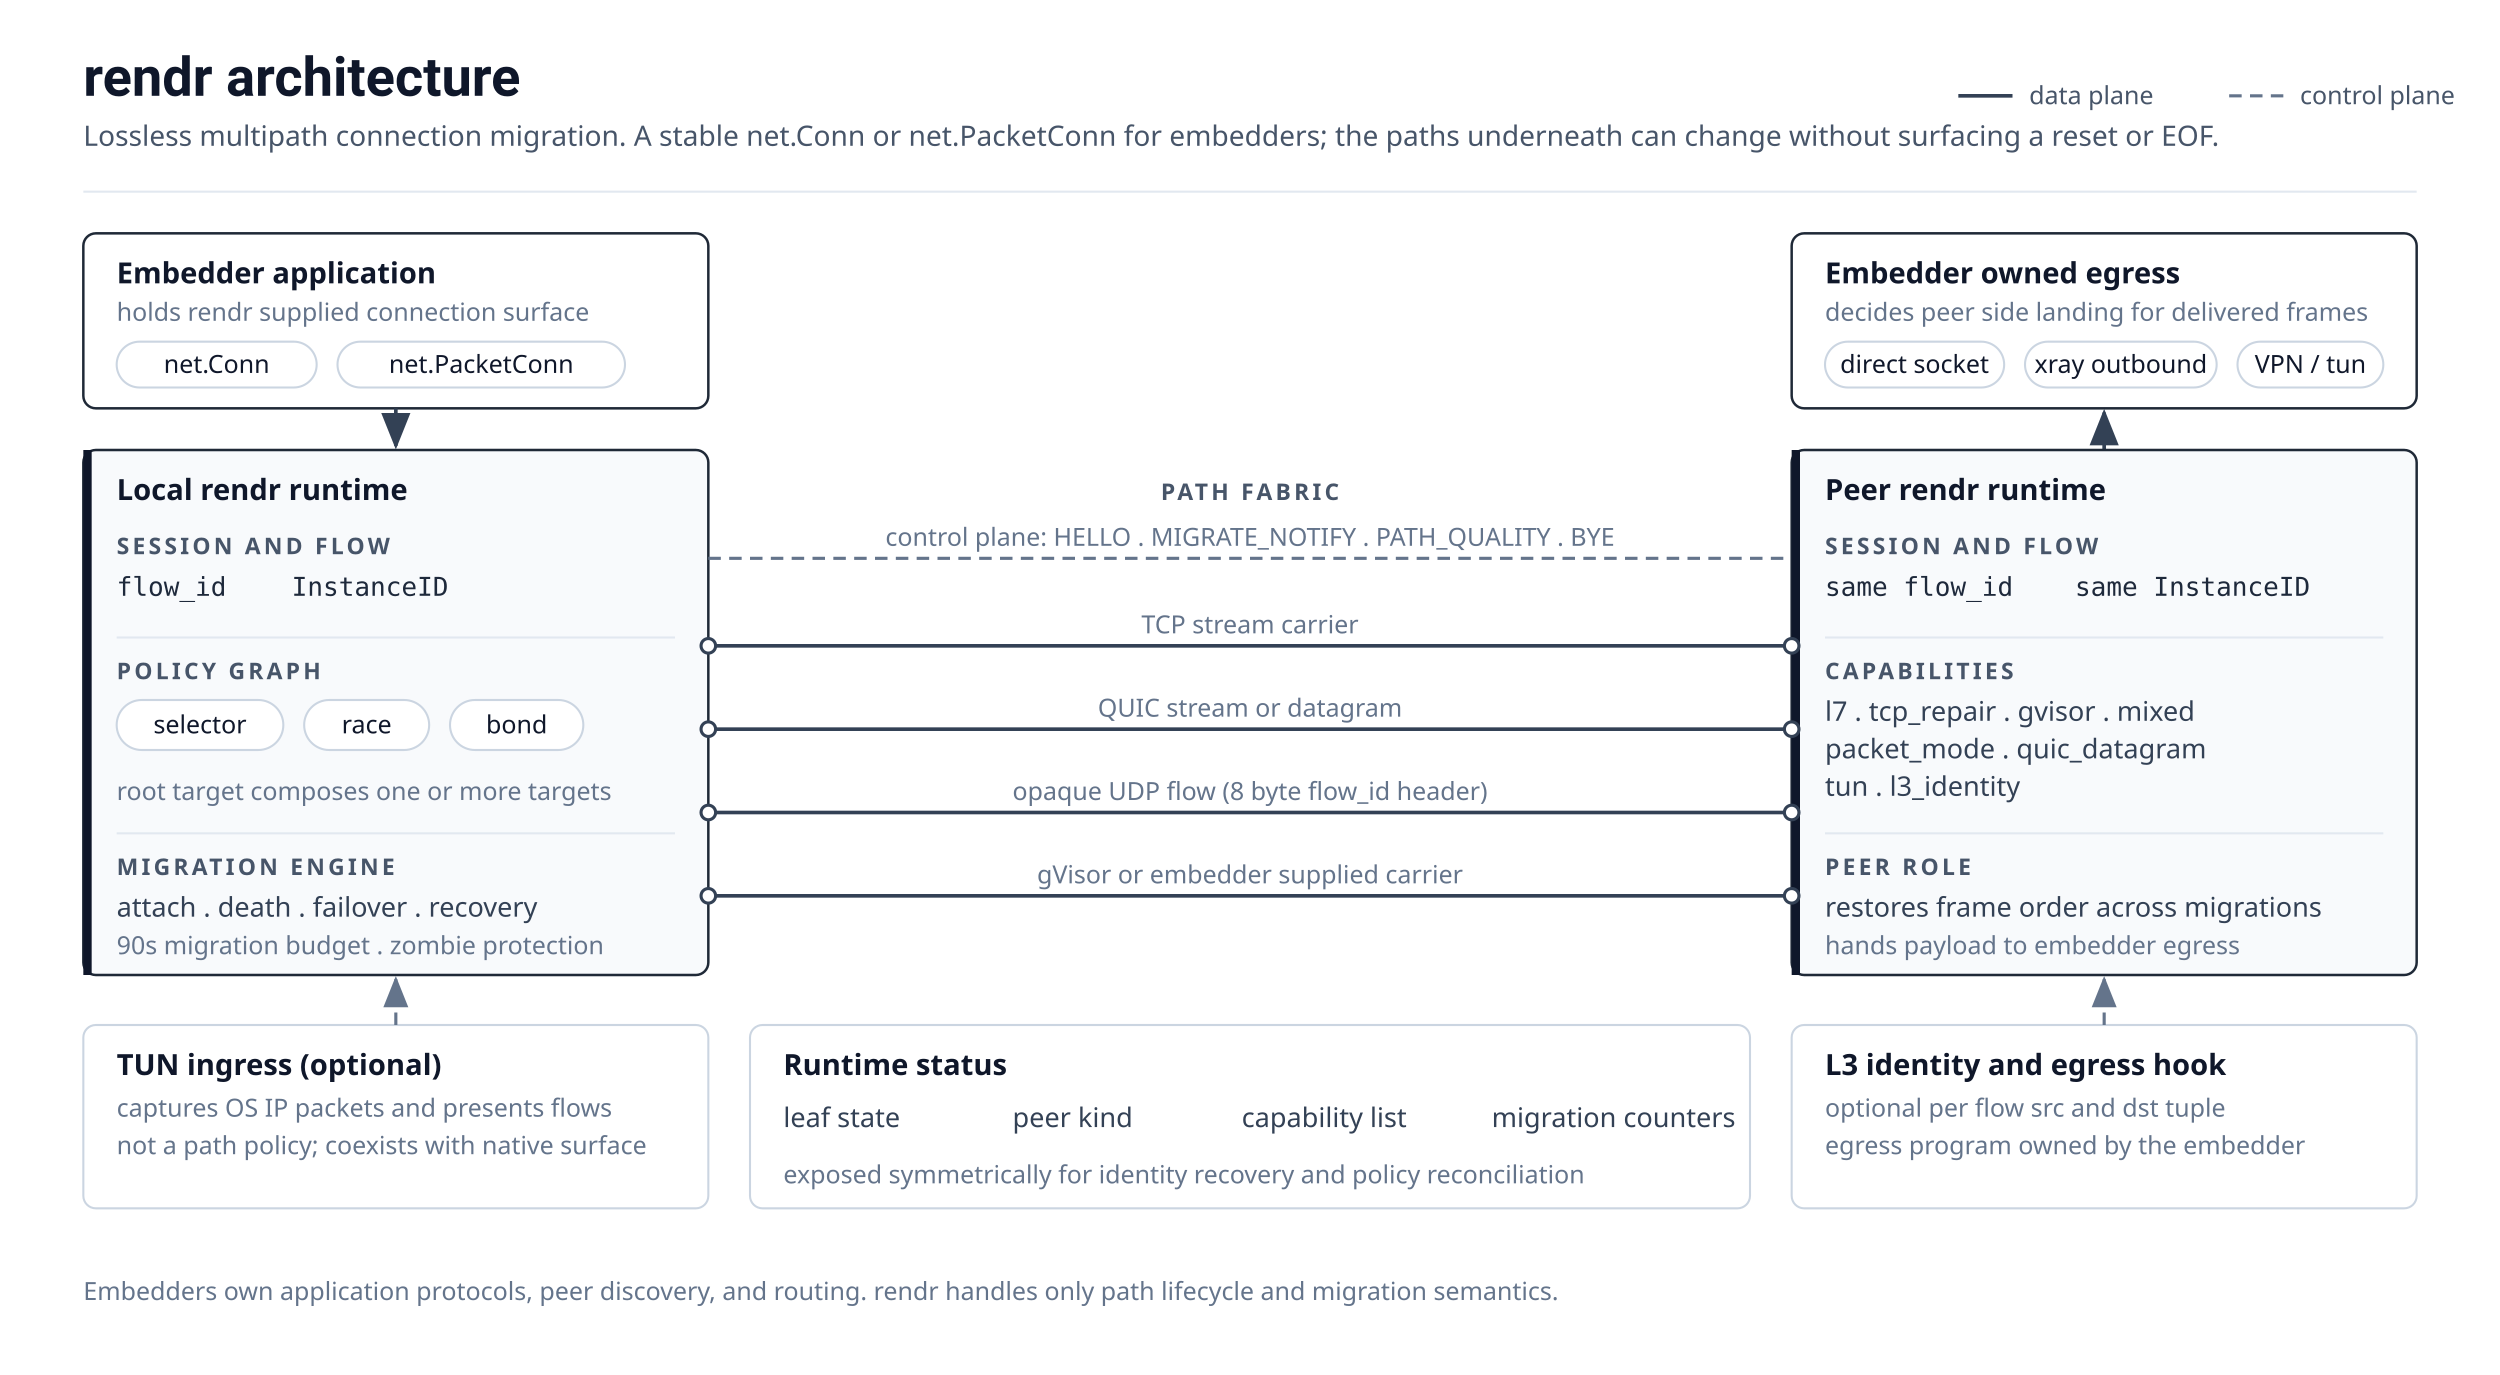
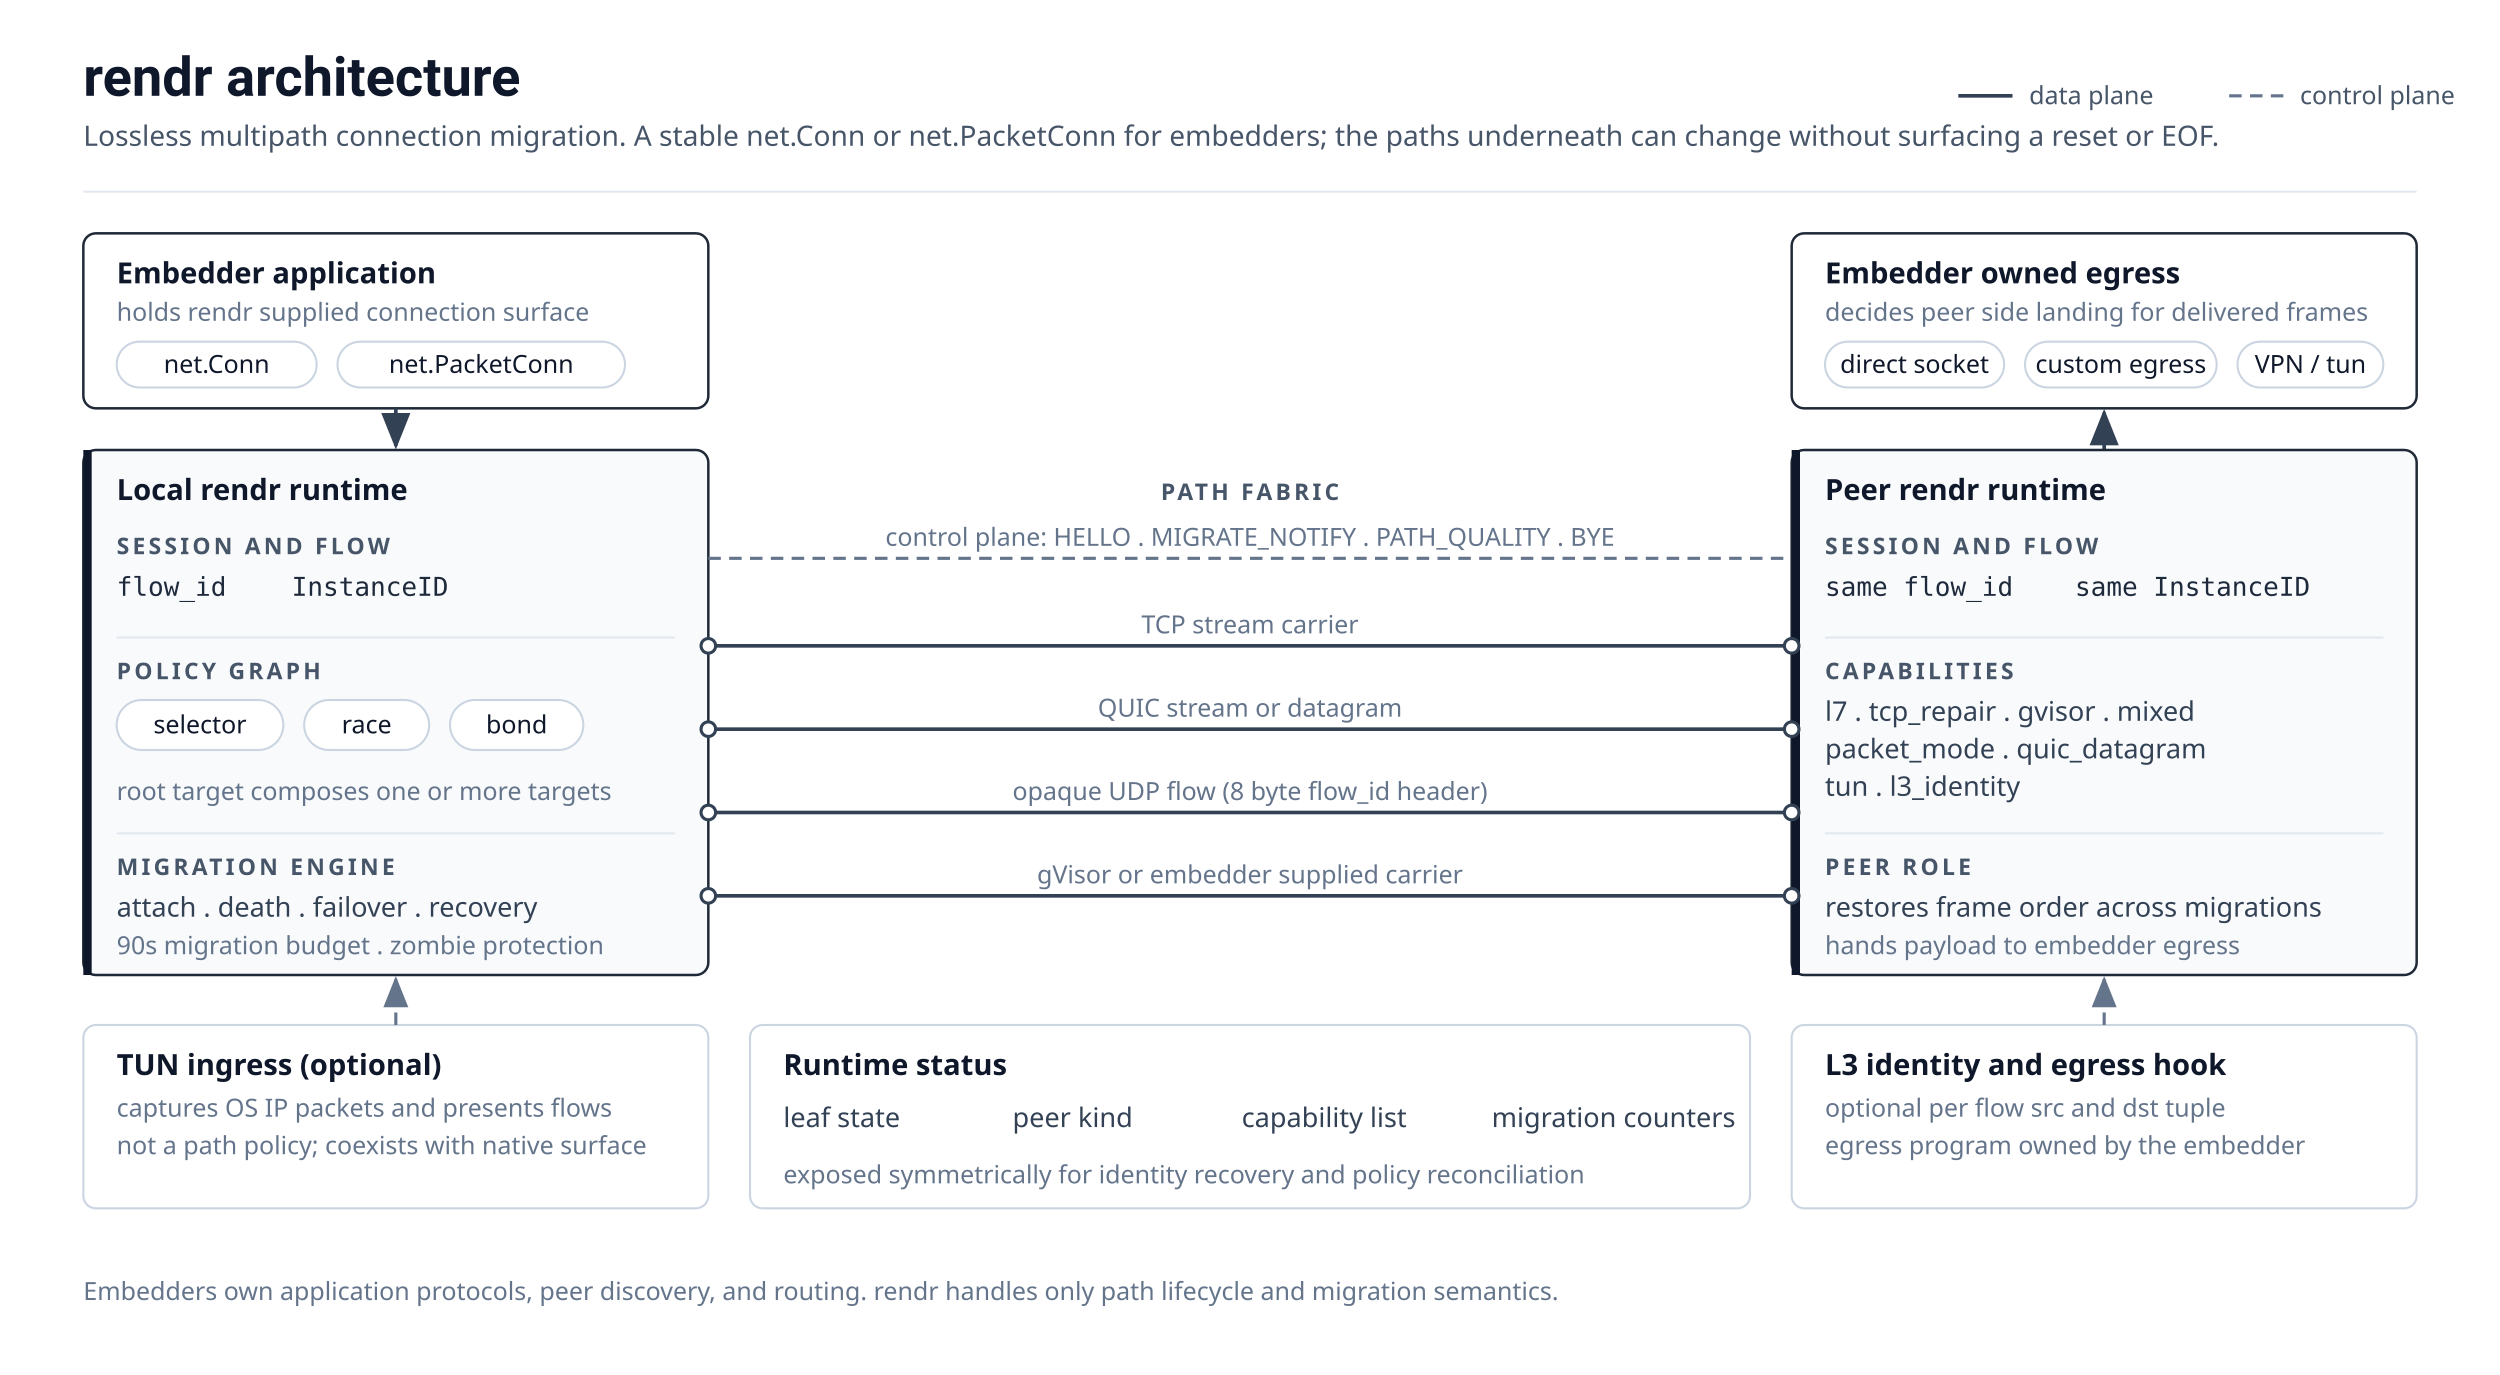
<svg xmlns="http://www.w3.org/2000/svg" width="1200" height="660" viewBox="0 0 1200 660" role="img" aria-labelledby="title desc">
  <defs>
    <style>
      .bg { fill: #ffffff; }
      .h1 { font: 700 26px ui-sans-serif, system-ui, -apple-system, Segoe UI, Roboto, sans-serif; fill: #0f172a; }
      .sub { font: 400 13.5px ui-sans-serif, system-ui, sans-serif; fill: #475569; }
      .pt { font: 600 14px ui-sans-serif, system-ui, sans-serif; fill: #0f172a; }
      .st { font: 600 11px ui-sans-serif, system-ui, sans-serif; fill: #475569; letter-spacing: 0.14em; }
      .body { font: 400 13px ui-sans-serif, system-ui, sans-serif; fill: #334155; }
      .mu { font: 400 12px ui-sans-serif, system-ui, sans-serif; fill: #64748b; }
      .mono { font: 500 12.5px ui-monospace, SFMono-Regular, Menlo, Consolas, monospace; fill: #1e293b; }
      .pill { fill: #ffffff; stroke: #cbd5e1; }
      .pillt { font: 500 12px ui-sans-serif, system-ui, sans-serif; fill: #0f172a; }
      .panel { fill: #ffffff; stroke: #cbd5e1; stroke-width: 1; }
      .panel-strong { fill: #ffffff; stroke: #1f2937; stroke-width: 1.2; }
      .runtime { fill: #f8fafc; stroke: #1f2937; stroke-width: 1.2; }
      .acc { fill: #0f172a; }
      .div { stroke: #e2e8f0; stroke-width: 1; }
      .data { stroke: #334155; stroke-width: 1.75; fill: none; }
      .ctl { stroke: #64748b; stroke-width: 1.5; fill: none; stroke-dasharray: 6 4; }
      .port { fill: #ffffff; stroke: #334155; stroke-width: 1.5; }
      .lg { font: 400 12px ui-sans-serif, system-ui, sans-serif; fill: #475569; }
    </style>
    <marker id="ah" markerWidth="10" markerHeight="8" refX="9" refY="4" orient="auto" markerUnits="strokeWidth">
      <path d="M0 0 L10 4 L0 8 z" fill="#334155" />
    </marker>
    <marker id="ahc" markerWidth="10" markerHeight="8" refX="9" refY="4" orient="auto" markerUnits="strokeWidth">
      <path d="M0 0 L10 4 L0 8 z" fill="#64748b" />
    </marker>
  </defs>
  <rect class="bg" width="1200" height="660" />
  <text class="h1" x="40" y="46">rendr architecture</text>
  <text class="sub" x="40" y="70">Lossless multipath connection migration. A stable net.Conn or net.PacketConn for embedders; the paths underneath can change without surfacing a reset or EOF.</text>
  <line x1="40" y1="92" x2="1160" y2="92" stroke="#e2e8f0" stroke-width="1" />
  <g transform="translate(940,46)">
    <line x1="0" y1="0" x2="26" y2="0" class="data" />
    <text class="lg" x="34" y="4">data plane</text>
    <line x1="130" y1="0" x2="156" y2="0" class="ctl" />
    <text class="lg" x="164" y="4">control plane</text>
  </g>
  <rect class="panel-strong" x="40" y="112" width="300" height="84" rx="6" />
  <text class="pt" x="56" y="136">Embedder application</text>
  <text class="mu" x="56" y="154">holds rendr supplied connection surface</text>
  <g transform="translate(56,164)">
    <rect class="pill" x="0" y="0" width="96" height="22" rx="11" />
    <text class="pillt" x="48" y="15" text-anchor="middle">net.Conn</text>
    <rect class="pill" x="106" y="0" width="138" height="22" rx="11" />
    <text class="pillt" x="175" y="15" text-anchor="middle">net.PacketConn</text>
  </g>
  <rect class="panel-strong" x="860" y="112" width="300" height="84" rx="6" />
  <text class="pt" x="876" y="136">Embedder owned egress</text>
  <text class="mu" x="876" y="154">decides peer side landing for delivered frames</text>
  <g transform="translate(876,164)">
    <rect class="pill" x="0" y="0" width="86" height="22" rx="11" />
    <text class="pillt" x="43" y="15" text-anchor="middle">direct socket</text>
    <rect class="pill" x="96" y="0" width="92" height="22" rx="11" />
-     <text class="pillt" x="142" y="15" text-anchor="middle">xray outbound</text>
+     <text class="pillt" x="142" y="15" text-anchor="middle">custom egress</text>
    <rect class="pill" x="198" y="0" width="70" height="22" rx="11" />
    <text class="pillt" x="233" y="15" text-anchor="middle">VPN / tun</text>
  </g>
  <line x1="190" y1="196" x2="190" y2="214" class="data" marker-end="url(#ah)" />
  <line x1="1010" y1="216" x2="1010" y2="198" class="data" marker-end="url(#ah)" />
  <rect class="runtime" x="40" y="216" width="300" height="252" rx="6" />
  <rect class="acc" x="40" y="216" width="4" height="252" />
  <text class="pt" x="56" y="240">Local rendr runtime</text>
  <text class="st" x="56" y="266">SESSION AND FLOW</text>
  <text class="mono" x="56" y="286">flow_id</text>
  <text class="mono" x="140" y="286">InstanceID</text>
  <line x1="56" y1="306" x2="324" y2="306" class="div" />
  <text class="st" x="56" y="326">POLICY GRAPH</text>
  <g transform="translate(56,336)">
    <rect class="pill" x="0" y="0" width="80" height="24" rx="12" />
    <text class="pillt" x="40" y="16" text-anchor="middle">selector</text>
    <rect class="pill" x="90" y="0" width="60" height="24" rx="12" />
    <text class="pillt" x="120" y="16" text-anchor="middle">race</text>
    <rect class="pill" x="160" y="0" width="64" height="24" rx="12" />
    <text class="pillt" x="192" y="16" text-anchor="middle">bond</text>
  </g>
  <text class="mu" x="56" y="384">root target composes one or more targets</text>
  <line x1="56" y1="400" x2="324" y2="400" class="div" />
  <text class="st" x="56" y="420">MIGRATION ENGINE</text>
  <text class="body" x="56" y="440">attach . death . failover . recovery</text>
  <text class="mu" x="56" y="458">90s migration budget . zombie protection</text>
  <rect class="runtime" x="860" y="216" width="300" height="252" rx="6" />
  <rect class="acc" x="860" y="216" width="4" height="252" />
  <text class="pt" x="876" y="240">Peer rendr runtime</text>
  <text class="st" x="876" y="266">SESSION AND FLOW</text>
  <text class="mono" x="876" y="286">same flow_id</text>
  <text class="mono" x="996" y="286">same InstanceID</text>
  <line x1="876" y1="306" x2="1144" y2="306" class="div" />
  <text class="st" x="876" y="326">CAPABILITIES</text>
  <text class="body" x="876" y="346">l7 . tcp_repair . gvisor . mixed</text>
  <text class="body" x="876" y="364">packet_mode . quic_datagram</text>
  <text class="body" x="876" y="382">tun . l3_identity</text>
  <line x1="876" y1="400" x2="1144" y2="400" class="div" />
  <text class="st" x="876" y="420">PEER ROLE</text>
  <text class="body" x="876" y="440">restores frame order across migrations</text>
  <text class="mu" x="876" y="458">hands payload to embedder egress</text>
  <text class="st" x="600" y="240" text-anchor="middle">PATH FABRIC</text>
  <line x1="340" y1="268" x2="860" y2="268" class="ctl" />
  <text class="mu" x="600" y="262" text-anchor="middle">control plane: HELLO . MIGRATE_NOTIFY . PATH_QUALITY . BYE</text>
  <line x1="340" y1="310" x2="860" y2="310" class="data" />
  <circle class="port" cx="340" cy="310" r="3.5" />
  <circle class="port" cx="860" cy="310" r="3.5" />
  <text class="mu" x="600" y="304" text-anchor="middle">TCP stream carrier</text>
  <line x1="340" y1="350" x2="860" y2="350" class="data" />
  <circle class="port" cx="340" cy="350" r="3.5" />
  <circle class="port" cx="860" cy="350" r="3.5" />
  <text class="mu" x="600" y="344" text-anchor="middle">QUIC stream or datagram</text>
  <line x1="340" y1="390" x2="860" y2="390" class="data" />
  <circle class="port" cx="340" cy="390" r="3.5" />
  <circle class="port" cx="860" cy="390" r="3.5" />
  <text class="mu" x="600" y="384" text-anchor="middle">opaque UDP flow (8 byte flow_id header)</text>
  <line x1="340" y1="430" x2="860" y2="430" class="data" />
  <circle class="port" cx="340" cy="430" r="3.5" />
  <circle class="port" cx="860" cy="430" r="3.5" />
  <text class="mu" x="600" y="424" text-anchor="middle">gVisor or embedder supplied carrier</text>
  <rect class="panel" x="40" y="492" width="300" height="88" rx="6" />
  <text class="pt" x="56" y="516">TUN ingress (optional)</text>
  <text class="mu" x="56" y="536">captures OS IP packets and presents flows</text>
  <text class="mu" x="56" y="554">not a path policy; coexists with native surface</text>
  <rect class="panel" x="360" y="492" width="480" height="88" rx="6" />
  <text class="pt" x="376" y="516">Runtime status</text>
  <g transform="translate(376,527)">
    <text class="body" x="0" y="14">leaf state</text>
    <text class="body" x="110" y="14">peer kind</text>
    <text class="body" x="220" y="14">capability list</text>
    <text class="body" x="340" y="14">migration counters</text>
  </g>
  <text class="mu" x="376" y="568">exposed symmetrically for identity recovery and policy reconciliation</text>
  <rect class="panel" x="860" y="492" width="300" height="88" rx="6" />
  <text class="pt" x="876" y="516">L3 identity and egress hook</text>
  <text class="mu" x="876" y="536">optional per flow src and dst tuple</text>
  <text class="mu" x="876" y="554">egress program owned by the embedder</text>
  <line x1="190" y1="492" x2="190" y2="470" class="ctl" marker-end="url(#ahc)" />
  <line x1="1010" y1="492" x2="1010" y2="470" class="ctl" marker-end="url(#ahc)" />
  <text class="mu" x="40" y="624">Embedders own application protocols, peer discovery, and routing. rendr handles only path lifecycle and migration semantics.</text>
</svg>
